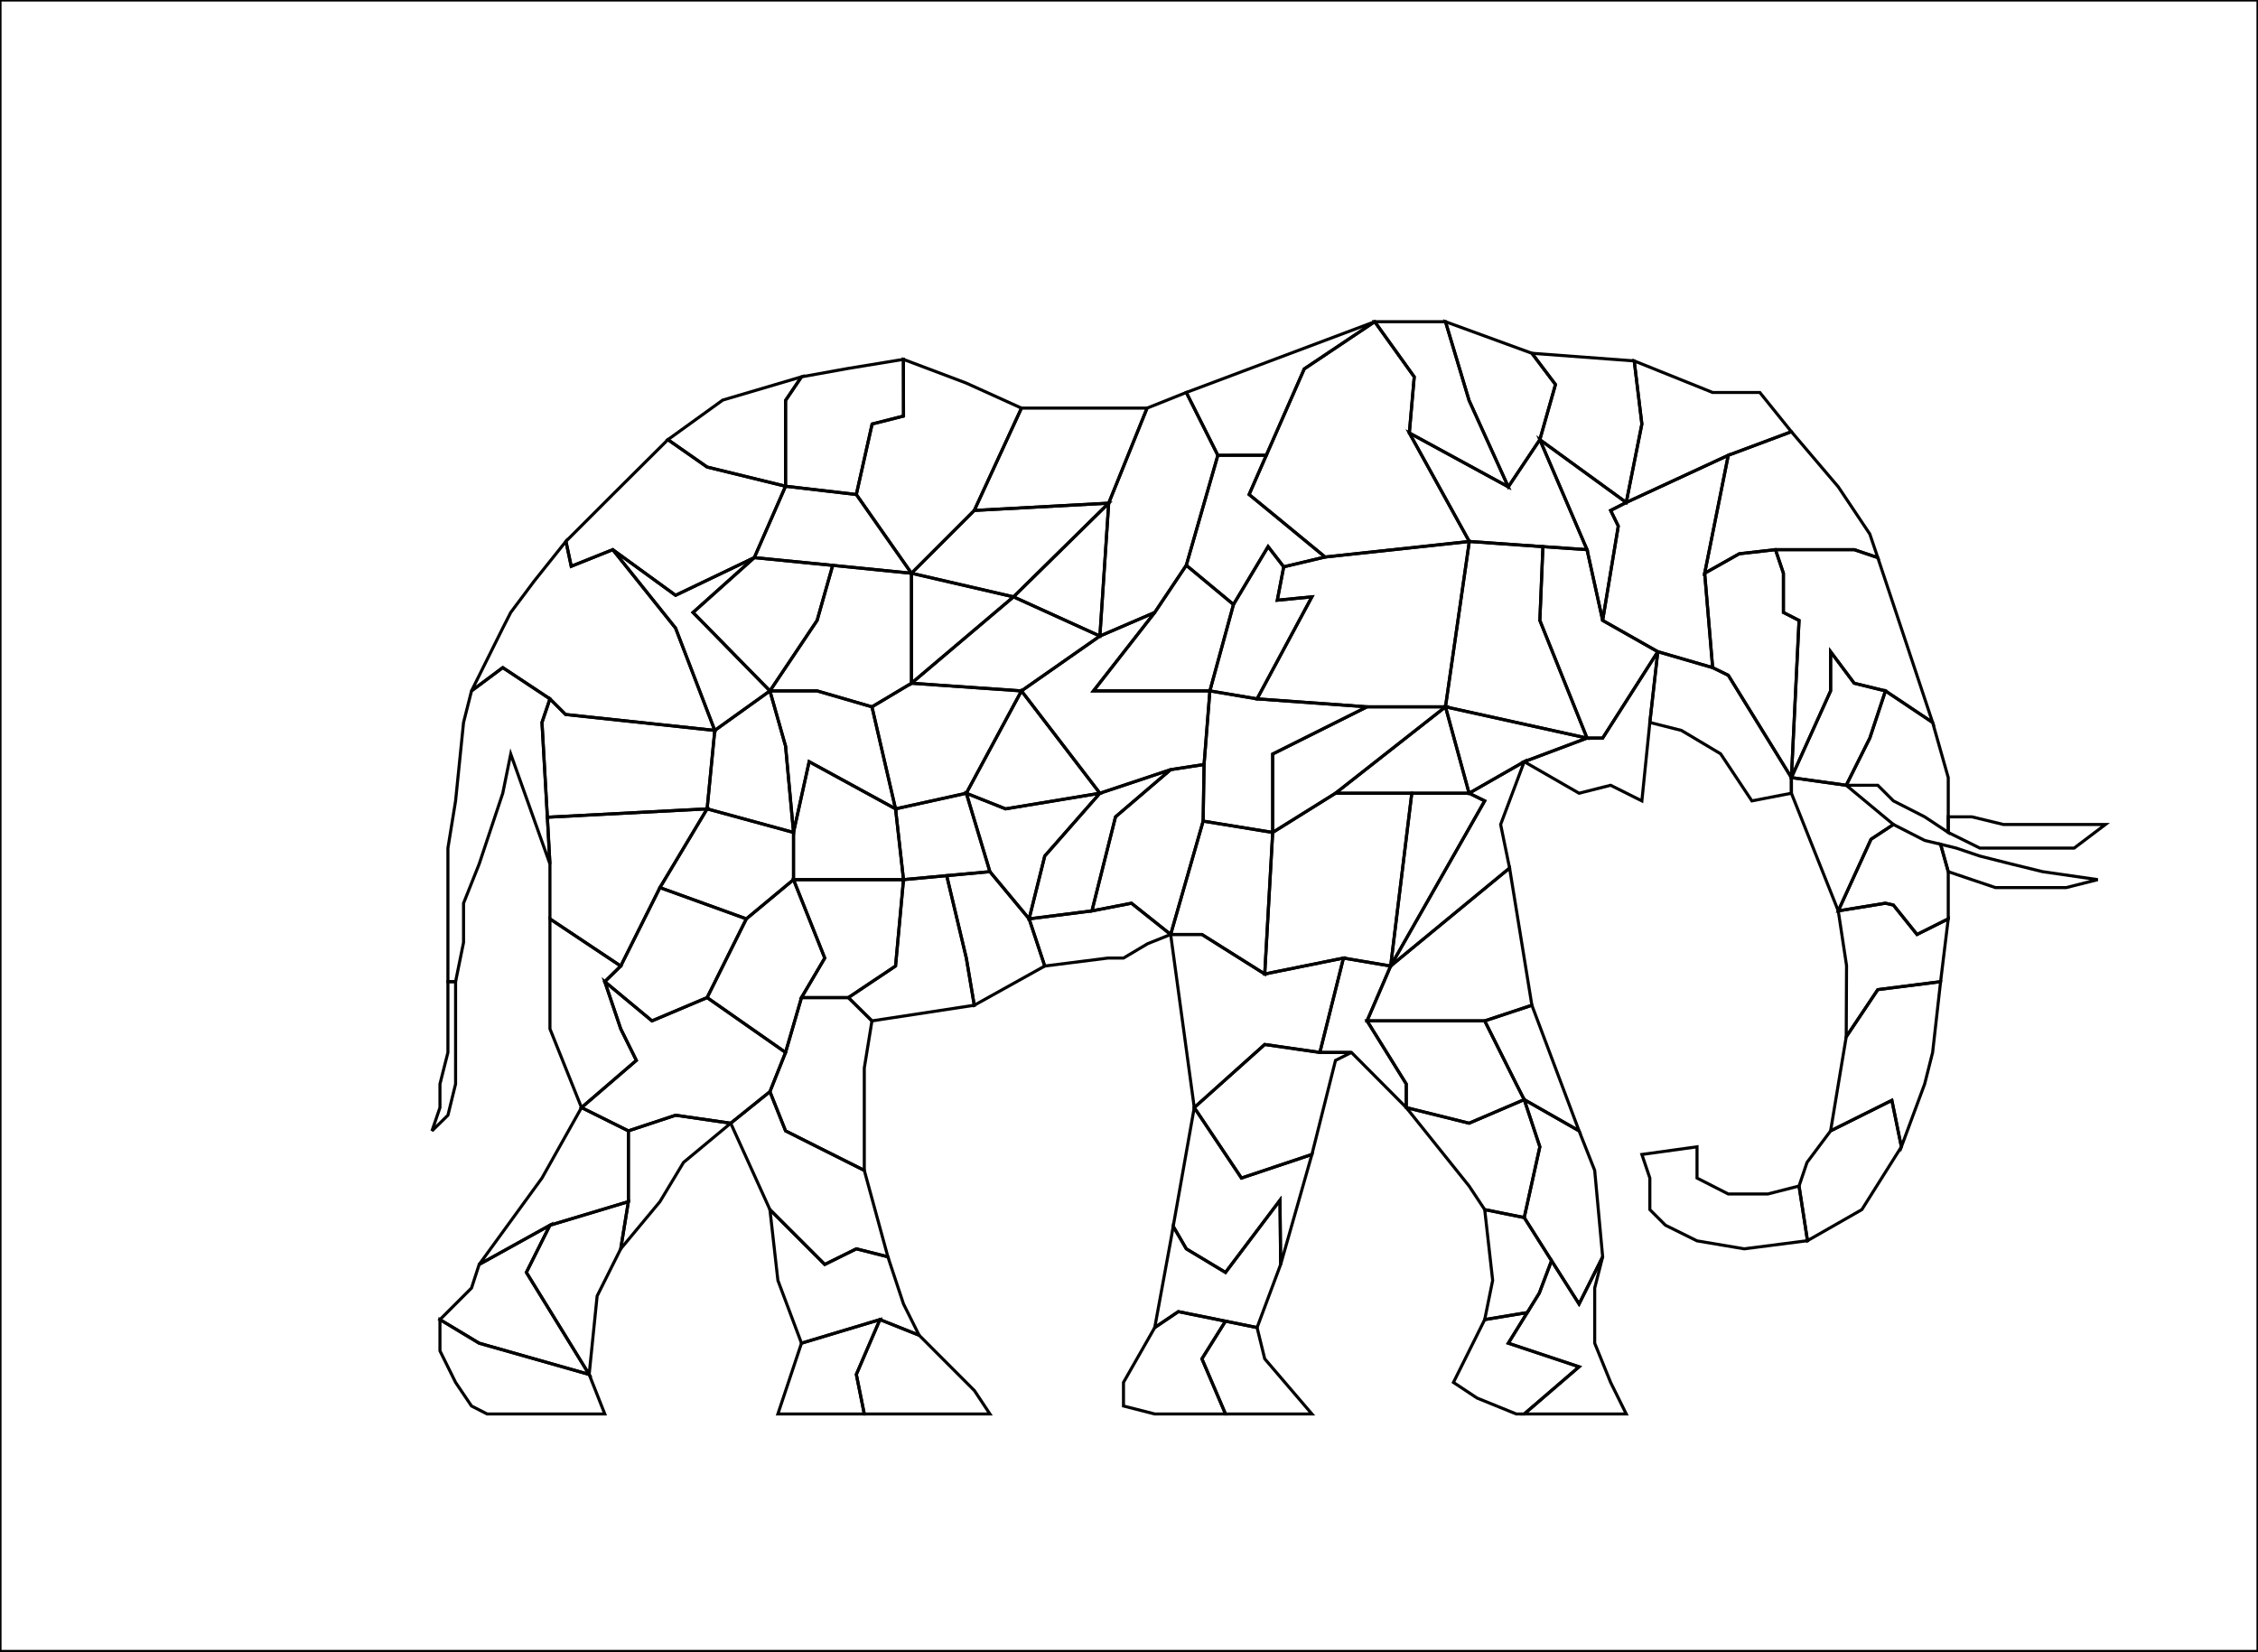
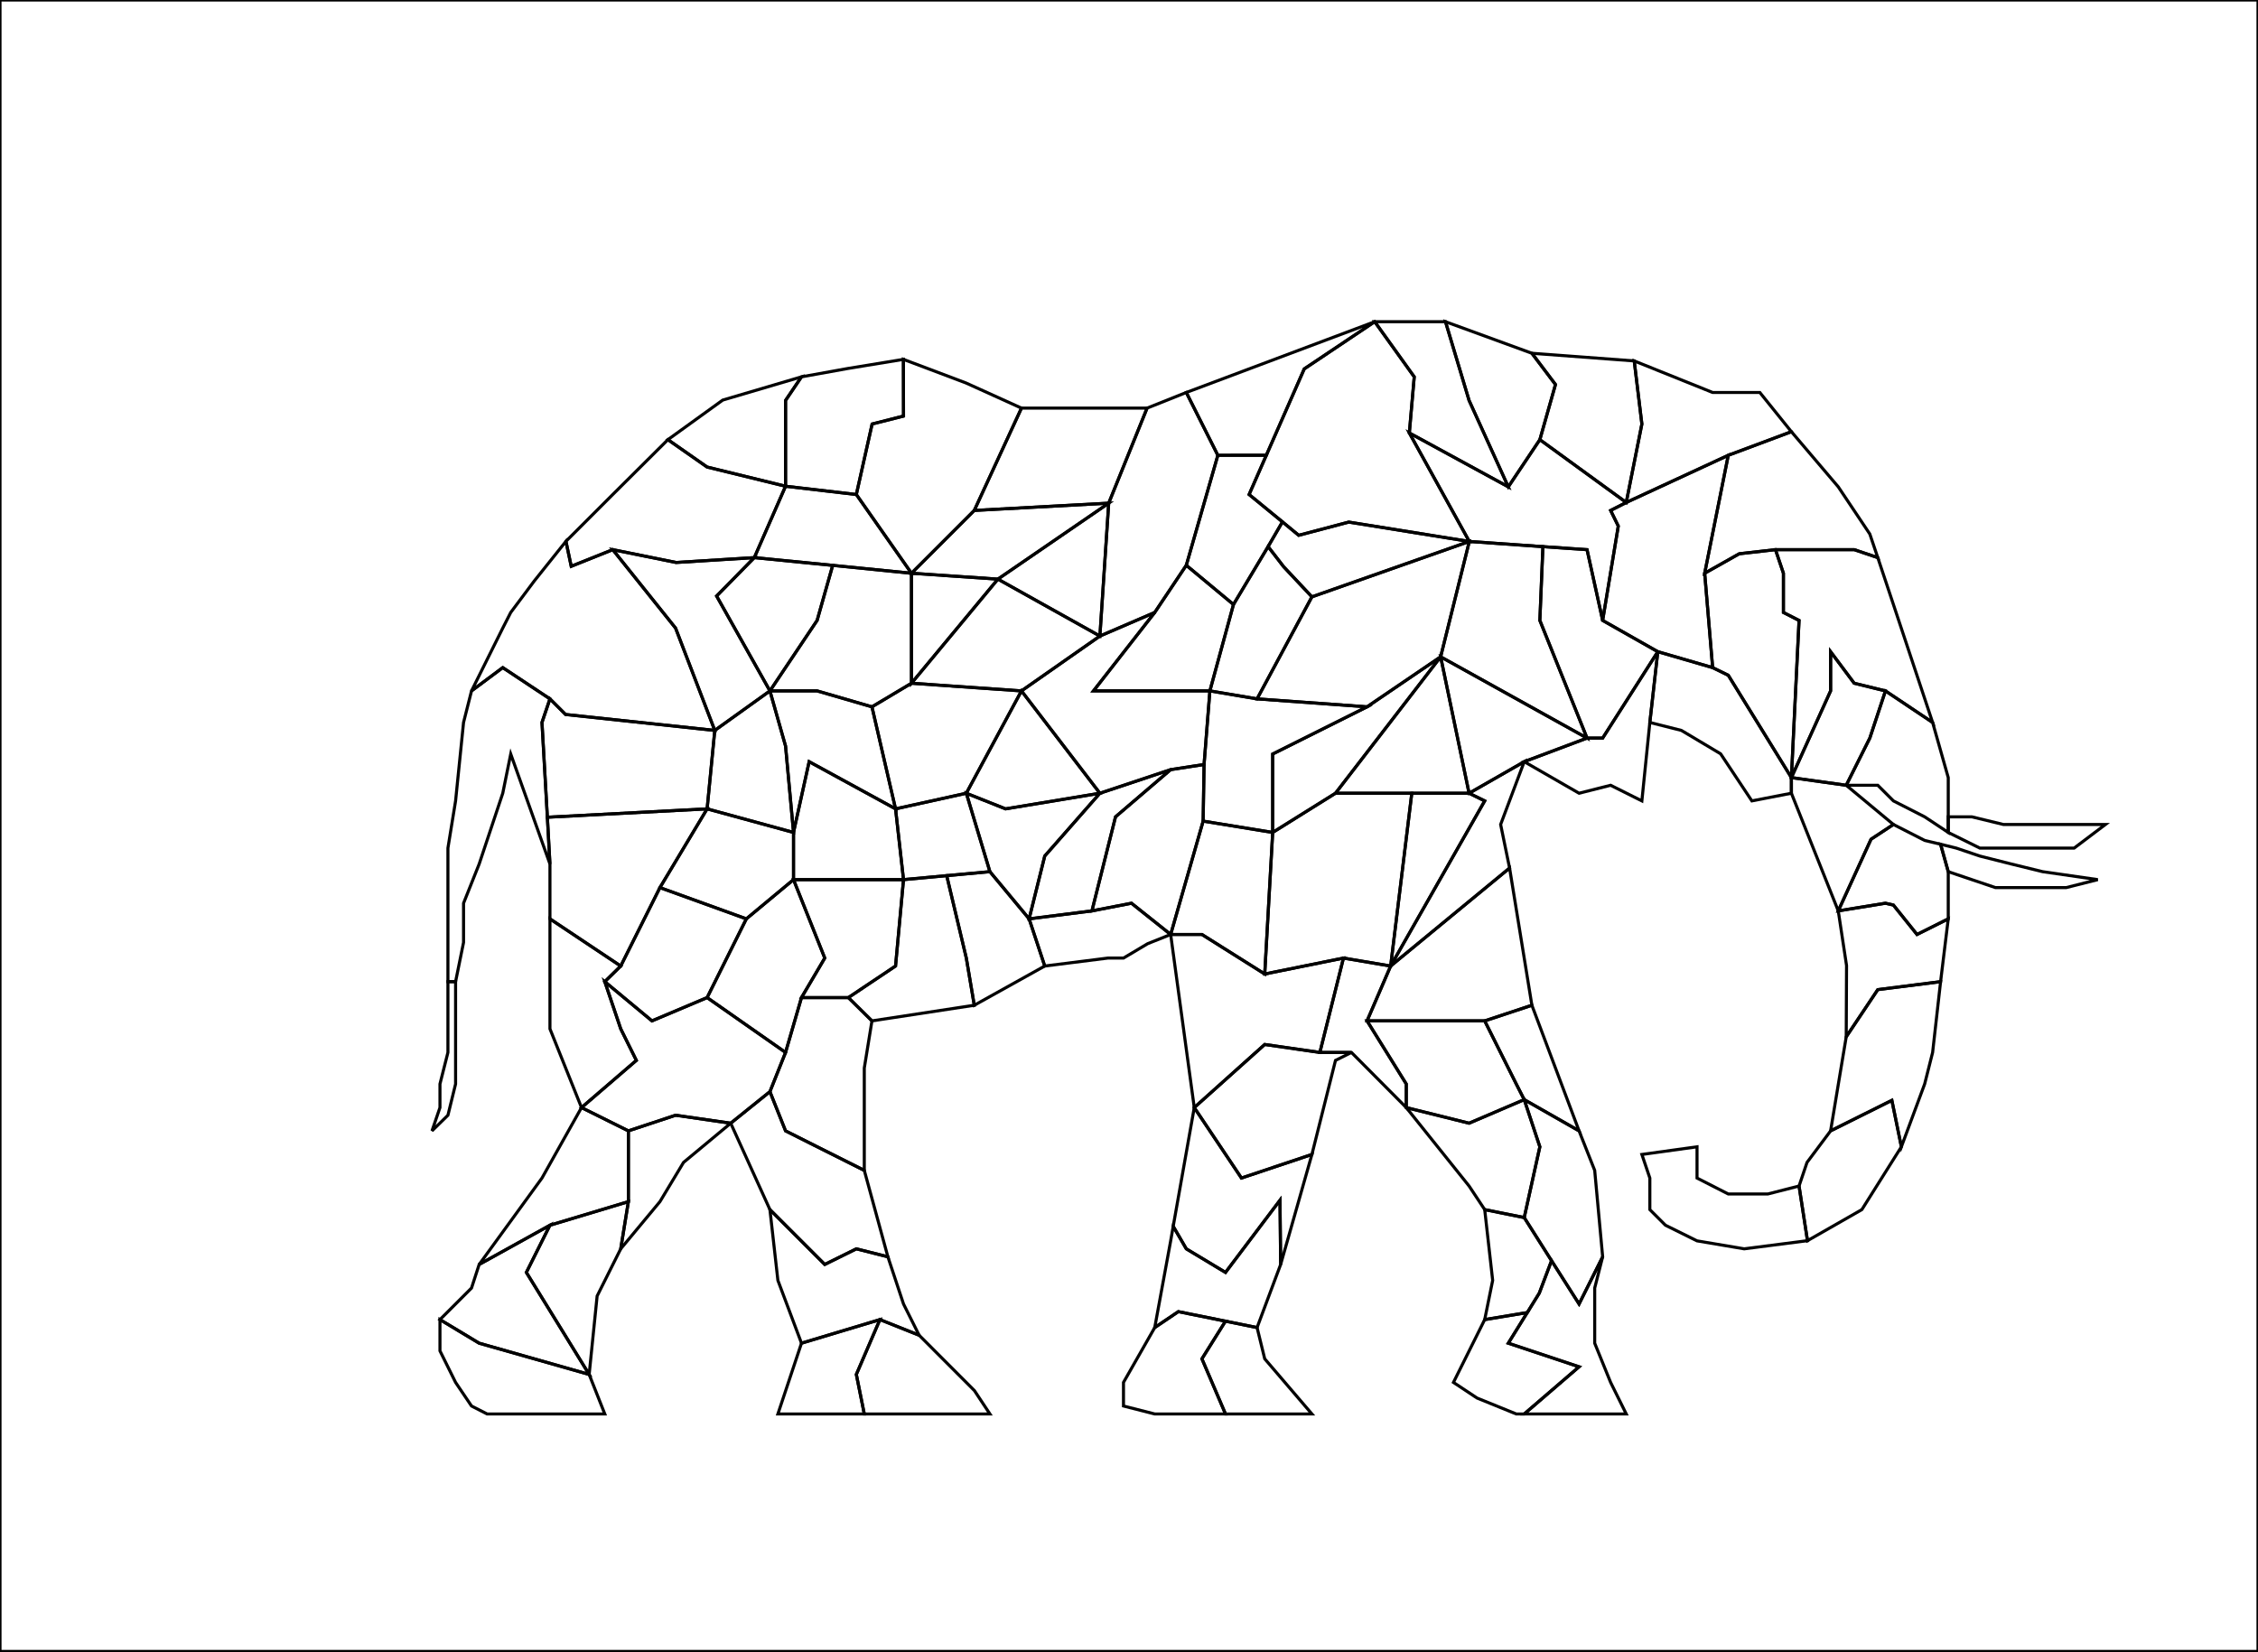
<svg xmlns="http://www.w3.org/2000/svg" width="737" height="539" viewBox="0 0 737 539">
  <rect x="0" y="0" width="737" height="539" fill="none" stroke="#000" stroke-width="1" />
  <path d="M 169.2 461.5 L 174.4 461.5 L 197.4 461.5 L 192.3 448.6 L 156.4 438.4 L 143.6 430.7 L 143.6 435.8 L 143.6 440.9 L 148.7 451.2 L 153.9 458.9 L 159.0 461.5 L 169.2 461.5 Z" fill="none" stroke="#000" stroke-width="1" />
  <path d="M 153.9 420.4 L 156.4 412.7 L 179.5 399.9 L 171.8 415.3 L 192.3 448.6 L 156.4 438.4 L 143.6 430.7 L 153.9 420.4 Z" fill="none" stroke="#000" stroke-width="1" />
  <path d="M 171.8 415.3 L 179.5 399.9 L 205.1 392.2 L 202.6 407.6 L 194.9 423.0 L 192.3 448.6 L 171.8 415.3 Z" fill="none" stroke="#000" stroke-width="1" />
  <path d="M 205.1 369.1 L 205.1 392.2 L 202.6 407.6 L 215.4 392.2 L 223.1 379.4 L 238.5 366.6 L 220.5 364.0 L 205.1 369.1 Z" fill="none" stroke="#000" stroke-width="1" />
  <path d="M 205.1 369.1 L 205.1 392.2 L 179.5 399.9 L 156.4 412.7 L 176.9 384.5 L 189.8 361.5 L 205.1 369.1 Z" fill="none" stroke="#000" stroke-width="1" />
  <path d="M 205.1 369.1 L 220.5 364.0 L 238.5 366.6 L 251.3 356.3 L 256.4 343.5 L 230.8 325.6 L 212.8 333.2 L 197.4 320.4 L 202.6 335.8 L 207.7 346.1 L 189.8 361.5 L 205.1 369.1 Z" fill="none" stroke="#000" stroke-width="1" />
  <path d="M 189.8 361.5 L 207.7 346.1 L 202.6 335.8 L 197.4 320.4 L 202.6 315.3 L 179.5 299.9 L 179.5 328.1 L 179.5 335.8 L 189.8 361.5 Z" fill="none" stroke="#000" stroke-width="1" />
  <path d="M 143.6 353.8 L 146.2 343.5 L 146.2 335.8 L 146.2 328.1 L 146.2 320.4 L 148.7 320.4 L 148.7 335.8 L 148.7 353.8 L 146.2 364.0 L 141.0 369.1 L 143.6 361.5 L 143.6 353.8 Z" fill="none" stroke="#000" stroke-width="1" />
  <path d="M 238.5 366.6 L 244.9 380.7 L 251.3 394.8 L 269.2 412.7 L 279.5 407.6 L 289.8 410.2 L 282.1 382.0 L 265.487 373.672 L 256.4 369.1 L 251.3 356.3 L 238.5 366.6 Z" fill="none" stroke="#000" stroke-width="1" />
  <path d="M 253.9 417.9 L 261.6 438.4 L 287.2 430.7 L 300.0 435.8 L 294.9 425.6 L 289.8 410.2 L 279.5 407.6 L 269.2 412.7 L 251.3 394.8 L 253.9 417.9 Z" fill="none" stroke="#000" stroke-width="1" />
  <path d="M 279.5 448.6 L 282.1 461.5 L 310.3 461.5 L 323.1 461.5 L 318.041 453.867 L 300.0 435.8 L 287.2 430.7 L 279.5 448.6 Z" fill="none" stroke="#000" stroke-width="1" />
  <path d="M 279.5 448.6 L 282.1 461.5 L 269.2 461.5 L 253.9 461.5 L 261.6 438.4 L 287.2 430.7 L 279.5 448.6 Z" fill="none" stroke="#000" stroke-width="1" />
  <path d="M 251.3 356.3 L 256.4 343.5 L 261.6 325.6 L 276.9 325.6 L 284.6 333.2 L 282.1 348.6 L 282.1 358.9 L 282.1 382.0 L 265.487 373.672 L 256.4 369.1 L 251.3 356.3 Z" fill="none" stroke="#000" stroke-width="1" />
  <path d="M 364.1 266.6 L 382.1 251.2 L 393 249.52 L 392.7 268.0 L 382.1 305.0 L 369.3 294.8 L 356.4 297.3 L 364.1 266.6 Z" fill="none" stroke="#000" stroke-width="1" />
  <path d="M 259.0 271.7 L 259.0 287.1 L 294.9 287.1 L 292.3 264.0 L 264.1 248.6 L 259.0 271.7 Z" fill="none" stroke="#000" stroke-width="1" />
  <path d="M 259.0 271.7 L 259.0 287.1 L 243.6 299.9 L 215.4 289.7 L 230.8 264.0 L 259.0 271.7 Z" fill="none" stroke="#000" stroke-width="1" />
  <path d="M 179.5 228.1 L 184.6 233.2 L 233.3 238.4 L 220.5 205.0 L 200.0 179.4 L 186.442 184.831 L 184.72 176.68 L 174.4 189.6 L 166.7 199.9 L 164.1 205.0 L 153.9 225.5 L 164.1 217.9 L 179.5 228.1 Z" fill="none" stroke="#000" stroke-width="1" />
  <path d="M 184.6 233.2 L 233.3 238.4 L 230.8 264.0 L 178.659 266.729 L 176.9 235.8 L 179.5 228.1 L 184.6 233.2 Z" fill="none" stroke="#000" stroke-width="1" />
  <path d="M 146.2 310.2 L 146.2 320.4 L 148.7 320.4 L 151.3 307.6 L 151.3 294.8 L 156.4 282.0 L 164.1 258.9 L 166.7 246.1 L 179.5 282.0 L 178.659 266.729 L 176.9 235.8 L 179.5 228.1 L 164.1 217.9 L 153.9 225.5 L 151.3 235.8 L 148.7 261.4 L 146.2 276.8 L 146.2 294.8 L 146.2 307.6 L 146.2 310.2 Z" fill="none" stroke="#000" stroke-width="1" />
-   <path d="M 200.0 161.4 L 218.0 143.5 L 230.791 152.433 L 256.4 158.7 L 246.2 182.0 L 220.5 194.3 L 200.0 179.4 L 186.442 184.831 L 184.72 176.68 L 200.0 161.4 Z" fill="none" stroke="#000" stroke-width="1" />
+   <path d="M 200.0 161.4 L 218.0 143.5 L 230.791 152.433 L 256.4 158.7 L 246.2 182.0 L 220.667 183.584 L 200.0 179.4 L 186.442 184.831 L 184.72 176.68 L 200.0 161.4 Z" fill="none" stroke="#000" stroke-width="1" />
  <path d="M 233.3 238.4 L 251.3 225.5 L 256.4 243.5 L 259.0 271.7 L 230.8 264.0 L 233.3 238.4 Z" fill="none" stroke="#000" stroke-width="1" />
-   <path d="M 233.3 238.4 L 251.3 225.5 L 226.2 199.9 L 246.2 182.0 L 220.5 194.3 L 200.0 179.4 L 220.5 205.0 L 233.3 238.4 Z" fill="none" stroke="#000" stroke-width="1" />
+   <path d="M 233.3 238.4 L 251.3 225.5 L 233.901 194.542 L 246.2 182.0 L 220.667 183.584 L 200.0 179.4 L 220.5 205.0 L 233.3 238.4 Z" fill="none" stroke="#000" stroke-width="1" />
  <path d="M 251.3 225.5 L 256.4 243.5 L 259.0 271.7 L 264.1 248.6 L 292.3 264.0 L 284.6 230.7 L 266.7 225.5 L 265.403 225.5 L 251.3 225.5 Z" fill="none" stroke="#000" stroke-width="1" />
  <path d="M 256.4 130.7 L 261.6 123.0 L 235.9 130.58 L 218.0 143.5 L 230.791 152.433 L 256.4 158.7 L 256.4 130.7 Z" fill="none" stroke="#000" stroke-width="1" />
  <path d="M 256.4 130.7 L 261.6 123.0 L 276.674 120.276 L 294.871 117.293 L 294.9 135.8 L 284.658 138.389 L 279.5 161.4 L 256.4 158.7 L 256.4 130.7 Z" fill="none" stroke="#000" stroke-width="1" />
  <path d="M 279.5 161.4 L 284.658 138.389 L 294.9 135.8 L 294.871 117.293 L 315.3 125.0 L 333.4 133.2 L 318.0 166.6 L 297.5 187.1 L 279.5 161.4 Z" fill="none" stroke="#000" stroke-width="1" />
  <path d="M 284.6 230.7 L 292.3 264.0 L 315.4 258.9 L 333.4 225.5 L 297.5 223.0 L 284.6 230.7 Z" fill="none" stroke="#000" stroke-width="1" />
-   <path d="M 297.5 223.0 L 333.4 225.5 L 348.139 215.194 L 359.0 207.6 L 330.8 194.8 L 297.5 223.0 Z" fill="none" stroke="#000" stroke-width="1" />
+   <path d="M 297.5 223.0 L 333.4 225.5 L 348.139 215.194 L 359.0 207.6 L 325.709 189.017 L 297.5 223.0 Z" fill="none" stroke="#000" stroke-width="1" />
  <path d="M 328.2 264.0 L 359.0 258.9 L 341.0 279.4 L 335.9 299.9 L 323.1 284.5 L 315.4 258.9 L 328.2 264.0 Z" fill="none" stroke="#000" stroke-width="1" />
  <path d="M 341.0 279.4 L 359.0 258.9 L 382.1 251.2 L 364.1 266.6 L 356.4 297.3 L 335.9 299.9 L 341.0 279.4 Z" fill="none" stroke="#000" stroke-width="1" />
  <path d="M 328.2 264.0 L 359.0 258.9 L 333.4 225.5 L 315.4 258.9 L 328.2 264.0 Z" fill="none" stroke="#000" stroke-width="1" />
  <path d="M 359.0 258.9 L 382.1 251.2 L 393 249.52 L 394.9 225.5 L 356.9 225.5 L 367.553 211.864 L 376.9 199.9 L 359.0 207.6 L 348.139 215.194 L 333.4 225.5 L 359.0 258.9 Z" fill="none" stroke="#000" stroke-width="1" />
  <path d="M 361.876 164.224 L 374.4 133.2 L 353.9 133.2 L 333.4 133.2 L 318.0 166.6 L 361.876 164.224 Z" fill="none" stroke="#000" stroke-width="1" />
  <path d="M 361.876 164.224 L 374.4 133.2 L 387.2 128.1 L 397.5 148.6 L 387.2 184.5 L 376.9 199.9 L 359.0 207.6 L 361.876 164.224 Z" fill="none" stroke="#000" stroke-width="1" />
  <path d="M 387.2 128.1 L 397.5 148.6 L 413.317 148.591 L 425.7 120.4 L 448.7 105.0 L 387.2 128.1 Z" fill="none" stroke="#000" stroke-width="1" />
-   <path d="M 416.9 195.902 L 428.2 194.8 L 410.3 228.1 L 394.9 225.5 L 402.6 197.3 L 413.9 178.4 L 419.0 185.0 L 416.9 195.902 Z" fill="none" stroke="#000" stroke-width="1" />
-   <path d="M 416.9 195.902 L 428.2 194.8 L 410.3 228.1 L 446.2 230.7 L 471.8 230.7 L 479.575 176.727 L 432.5 181.8 L 419.0 185.0 L 416.9 195.902 Z" fill="none" stroke="#000" stroke-width="1" />
-   <path d="M 402.6 197.3 L 413.9 178.4 L 419.0 185.0 L 432.5 181.8 L 423.894 174.712 L 418.583 170.33 L 407.7 161.4 L 413.317 148.591 L 397.5 148.6 L 387.2 184.5 L 402.6 197.3 Z" fill="none" stroke="#000" stroke-width="1" />
+   <path d="M 410.3 228.1 L 428.2 194.8 L 419.0 185.0 L 413.9 178.4 L 402.6 197.3 L 394.9 225.5 L 410.3 228.1 Z" fill="none" stroke="#000" stroke-width="1" />
+   <path d="M 402.6 197.3 L 413.9 178.4 L 418.583 170.33 L 407.7 161.4 L 413.317 148.591 L 397.5 148.6 L 387.2 184.5 L 402.6 197.3 Z" fill="none" stroke="#000" stroke-width="1" />
  <path d="M 430.8 343.5 L 438.5 312.7 L 453.9 315.3 L 446.2 333.2 L 459.0 353.8 L 459.0 361.5 L 441.1 343.5 L 430.8 343.5 Z" fill="none" stroke="#000" stroke-width="1" />
  <path d="M 430.8 343.5 L 441.1 343.5 L 435.9 346.1 L 428.2 376.8 L 405.2 384.5 L 389.8 361.5 L 412.8 340.9 L 430.8 343.5 Z" fill="none" stroke="#000" stroke-width="1" />
  <path d="M 405.2 384.5 L 428.2 376.8 L 423.09 394.794 L 418.0 412.7 L 417.782 391.723 L 400.0 415.3 L 387.2 407.6 L 382.93 400.252 L 389.8 361.5 L 405.2 384.5 Z" fill="none" stroke="#000" stroke-width="1" />
  <path d="M 400.0 415.3 L 417.782 391.723 L 418.0 412.7 L 410.3 433.3 L 399.994 431.209 L 384.6 428.1 L 376.9 433.3 L 382.1 405.0 L 382.93 400.252 L 387.2 407.6 L 400.0 415.3 Z" fill="none" stroke="#000" stroke-width="1" />
  <path d="M 366.7 451.2 L 376.9 433.3 L 384.6 428.1 L 399.994 431.209 L 392.3 443.5 L 400.0 461.5 L 384.6 461.5 L 376.9 461.5 L 366.7 458.9 L 366.7 451.2 Z" fill="none" stroke="#000" stroke-width="1" />
  <path d="M 446.2 333.2 L 453.9 315.3 L 492.72 283.32 L 500.0 328.1 L 484.6 333.2 L 446.2 333.2 Z" fill="none" stroke="#000" stroke-width="1" />
  <path d="M 438.5 312.7 L 453.9 315.3 L 460.8 258.9 L 435.9 258.9 L 415.4 271.7 L 412.8 317.9 L 438.5 312.7 Z" fill="none" stroke="#000" stroke-width="1" />
  <path d="M 446.2 333.2 L 484.6 333.2 L 494.9 353.8 L 497.5 358.9 L 479.5 366.6 L 459.0 361.5 L 459.0 353.8 L 446.2 333.2 Z" fill="none" stroke="#000" stroke-width="1" />
  <path d="M 459.0 361.5 L 479.5 366.6 L 497.5 358.9 L 502.6 374.3 L 497.5 397.4 L 484.6 394.8 L 479.5 387.1 L 459.0 361.5 Z" fill="none" stroke="#000" stroke-width="1" />
  <path d="M 515.4 425.6 L 523.1 410.2 L 520.5 382.0 L 515.4 369.1 L 497.5 358.9 L 502.6 374.3 L 497.5 397.4 L 506.414 411.47 L 515.4 425.6 Z" fill="none" stroke="#000" stroke-width="1" />
  <path d="M 515.4 425.6 L 523.1 410.2 L 520.5 420.4 L 520.5 438.4 L 525.7 451.2 L 530.8 461.5 L 510.3 461.5 L 497.5 461.5 L 515.4 446.1 L 492.3 438.4 L 498.497 428.399 L 502.411 422.07 L 506.414 411.47 L 515.4 425.6 Z" fill="none" stroke="#000" stroke-width="1" />
  <path d="M 484.6 394.8 L 497.5 397.4 L 506.414 411.47 L 502.411 422.07 L 498.497 428.399 L 484.6 430.7 L 487.2 417.9 L 484.6 394.8 Z" fill="none" stroke="#000" stroke-width="1" />
  <path d="M 492.3 438.4 L 515.4 446.1 L 497.5 461.5 L 494.9 461.5 L 482.1 456.3 L 474.4 451.2 L 484.6 430.7 L 498.497 428.399 L 492.3 438.4 Z" fill="none" stroke="#000" stroke-width="1" />
  <path d="M 497.5 248.6 L 518.0 240.9 L 523.1 240.9 L 541.1 212.7 L 538.5 235.8 L 535.9 261.4 L 525.7 256.3 L 515.4 258.9 L 497.5 248.6 Z" fill="none" stroke="#000" stroke-width="1" />
-   <path d="M 497.5 248.6 L 518.0 240.9 L 471.8 230.7 L 479.5 258.9 L 497.5 248.6 Z" fill="none" stroke="#000" stroke-width="1" />
+   <path d="M 497.5 248.6 L 518.0 240.9 L 470.22 214.371 L 479.5 258.9 L 497.5 248.6 Z" fill="none" stroke="#000" stroke-width="1" />
  <path d="M 559.0 217.9 L 564.1 220.4 L 584.7 253.8 L 584.7 258.9 L 571.8 261.4 L 561.6 246.033 L 548.8 238.4 L 538.5 235.8 L 541.1 212.7 L 559.0 217.9 Z" fill="none" stroke="#000" stroke-width="1" />
  <path d="M 448.7 105.0 L 471.8 105.0 L 479.5 130.7 L 492.3 158.9 L 459.999 141.307 L 461.6 123.0 L 448.7 105.0 Z" fill="none" stroke="#000" stroke-width="1" />
  <path d="M 471.8 105.0 L 479.5 130.7 L 492.3 158.9 L 502.6 143.5 L 507.7 125.5 L 500.0 115.3 L 471.8 105.0 Z" fill="none" stroke="#000" stroke-width="1" />
-   <path d="M 479.575 176.727 L 503.599 178.418 L 518.0 179.4 L 502.6 143.5 L 492.3 158.9 L 459.999 141.307 L 479.575 176.727 Z" fill="none" stroke="#000" stroke-width="1" />
-   <path d="M 525.7 166.6 L 530.8 164.0 L 502.6 143.5 L 518.0 179.4 L 523.1 202.5 L 528.2 171.7 L 525.7 166.6 Z" fill="none" stroke="#000" stroke-width="1" />
+   <path d="M 479.575 176.727 L 503.599 178.418 L 518.0 179.4 L 523.1 202.5 L 528.2 171.7 L 525.7 166.6 L 530.8 164.0 L 502.6 143.5 L 492.3 158.9 L 459.999 141.307 L 479.575 176.727 Z" fill="none" stroke="#000" stroke-width="1" />
  <path d="M 502.6 143.5 L 507.7 125.5 L 500.0 115.3 L 533.4 117.8 L 535.9 138.4 L 530.8 164.0 L 502.6 143.5 Z" fill="none" stroke="#000" stroke-width="1" />
  <path d="M 556.4 187.1 L 559.0 217.9 L 541.1 212.7 L 523.1 202.5 L 528.2 171.7 L 525.7 166.6 L 530.8 164.0 L 564.1 148.6 L 556.4 187.1 Z" fill="none" stroke="#000" stroke-width="1" />
  <path d="M 556.4 187.1 L 559.0 217.9 L 564.1 220.4 L 584.7 253.8 L 587.2 202.5 L 582.1 199.9 L 582.1 196.05 L 582.1 187.1 L 579.5 179.4 L 567.674 180.745 L 556.4 187.1 Z" fill="none" stroke="#000" stroke-width="1" />
  <path d="M 582.1 187.1 L 582.1 196.05 L 582.1 199.9 L 587.2 202.5 L 584.7 253.8 L 597.5 225.5 L 597.5 212.7 L 605.2 223.0 L 615.4 225.5 L 630.8 235.8 L 618.0 197.3 L 612.9 182.0 L 605.2 179.4 L 579.5 179.4 L 582.1 187.1 Z" fill="none" stroke="#000" stroke-width="1" />
  <path d="M 653.9 276.8 L 669.3 276.8 L 677.0 276.8 L 687.2 269.1 L 679.5 269.1 L 664.1 269.1 L 653.9 269.1 L 643.6 266.6 L 635.9 266.6 L 635.9 271.7 L 646.2 276.8 L 653.9 276.8 Z" fill="none" stroke="#000" stroke-width="1" />
  <path d="M 633.39 275.547 L 635.9 284.5 L 651.3 289.7 L 661.6 289.7 L 674.4 289.7 L 684.7 287.1 L 666.7 284.5 L 656.5 282.0 L 646.2 279.4 L 638.5 276.8 L 633.39 275.547 Z" fill="none" stroke="#000" stroke-width="1" />
  <path d="M 600.0 297.3 L 615.4 294.8 L 618.0 295.4 L 625.7 305.0 L 635.9 299.9 L 635.9 284.5 L 633.39 275.547 L 628.2 274.3 L 618.0 269.1 L 610.693 273.913 L 600.0 297.3 Z" fill="none" stroke="#000" stroke-width="1" />
  <path d="M 625.7 305.0 L 635.9 299.9 L 633.4 320.4 L 612.9 323.0 L 602.6 338.4 L 602.705 315.147 L 600.0 297.3 L 615.4 294.8 L 618.0 295.4 L 625.7 305.0 Z" fill="none" stroke="#000" stroke-width="1" />
  <path d="M 538.5 394.8 L 543.6 399.9 L 553.9 405.0 L 569.3 407.6 L 589.953 404.941 L 587.2 387.1 L 577.0 389.7 L 564.1 389.7 L 553.9 384.5 L 553.9 374.3 L 535.9 376.8 L 538.5 384.5 L 538.5 394.8 Z" fill="none" stroke="#000" stroke-width="1" />
-   <path d="M 407.7 161.4 L 418.583 170.33 L 423.894 174.712 L 432.5 181.8 L 479.575 176.727 L 459.999 141.307 L 461.6 123.0 L 448.7 105.0 L 425.7 120.4 L 413.317 148.591 L 407.7 161.4 Z" fill="none" stroke="#000" stroke-width="1" />
+   <path d="M 446.2 230.7 L 470.22 214.371 L 479.575 176.727 L 428.2 194.8 L 410.3 228.1 L 446.2 230.7 Z" fill="none" stroke="#000" stroke-width="1" />
+   <path d="M 407.7 161.4 L 418.583 170.33 L 423.894 174.712 L 440.234 170.403 L 479.575 176.727 L 459.999 141.307 L 461.6 123.0 L 448.7 105.0 L 425.7 120.4 L 413.317 148.591 L 407.7 161.4 Z" fill="none" stroke="#000" stroke-width="1" />
  <path d="M 178.659 266.729 L 179.5 282.0 L 179.5 299.9 L 202.6 315.3 L 215.4 289.7 L 230.8 264.0 L 178.659 266.729 Z" fill="none" stroke="#000" stroke-width="1" />
-   <path d="M 359.0 207.6 L 361.876 164.224 L 330.8 194.8 L 359.0 207.6 Z" fill="none" stroke="#000" stroke-width="1" />
+   <path d="M 359.0 207.6 L 361.876 164.224 L 325.709 189.017 L 359.0 207.6 Z" fill="none" stroke="#000" stroke-width="1" />
  <path d="M 453.9 315.3 L 484.6 261.4 L 479.5 258.9 L 460.8 258.9 L 453.9 315.3 Z" fill="none" stroke="#000" stroke-width="1" />
  <path d="M 518.0 240.9 L 523.1 240.9 L 541.1 212.7 L 523.1 202.5 L 518.0 179.4 L 503.599 178.418 L 503.089 190.705 L 502.6 202.5 L 518.0 240.9 Z" fill="none" stroke="#000" stroke-width="1" />
  <path d="M 246.2 182.0 L 271.792 184.529 L 297.5 187.1 L 279.5 161.4 L 256.4 158.7 L 246.2 182.0 Z" fill="none" stroke="#000" stroke-width="1" />
  <path d="M 389.8 361.5 L 412.8 340.9 L 430.8 343.5 L 438.5 312.7 L 412.8 317.9 L 392.3 305.0 L 382.1 305.0 L 389.8 361.5 Z" fill="none" stroke="#000" stroke-width="1" />
  <path d="M 392.7 268.0 L 415.4 271.7 L 412.8 317.9 L 392.3 305.0 L 382.1 305.0 L 392.7 268.0 Z" fill="none" stroke="#000" stroke-width="1" />
  <path d="M 479.5 258.9 L 497.5 248.6 L 489.8 269.1 L 492.72 283.32 L 453.9 315.3 L 484.6 261.4 L 479.5 258.9 Z" fill="none" stroke="#000" stroke-width="1" />
  <path d="M 497.5 358.9 L 515.4 369.1 L 500.0 328.1 L 484.6 333.2 L 494.9 353.8 L 497.5 358.9 Z" fill="none" stroke="#000" stroke-width="1" />
-   <path d="M 415.4 246.1 L 446.2 230.7 L 471.8 230.7 L 435.9 258.9 L 415.4 271.7 L 415.4 246.1 Z" fill="none" stroke="#000" stroke-width="1" />
+   <path d="M 415.4 246.1 L 446.2 230.7 L 470.22 214.371 L 435.9 258.9 L 415.4 271.7 L 415.4 246.1 Z" fill="none" stroke="#000" stroke-width="1" />
  <path d="M 394.9 225.5 L 402.6 197.3 L 387.2 184.5 L 376.9 199.9 L 367.553 211.864 L 356.9 225.5 L 394.9 225.5 Z" fill="none" stroke="#000" stroke-width="1" />
  <path d="M 600.0 158.9 L 610.3 174.3 L 612.9 182.0 L 605.2 179.4 L 579.5 179.4 L 567.674 180.745 L 556.4 187.1 L 564.1 148.6 L 584.7 140.9 L 600.0 158.9 Z" fill="none" stroke="#000" stroke-width="1" />
  <path d="M 315.4 258.9 L 323.1 284.5 L 309.0 285.8 L 294.9 287.1 L 292.3 264.0 L 315.4 258.9 Z" fill="none" stroke="#000" stroke-width="1" />
  <path d="M 356.4 297.3 L 369.3 294.8 L 382.1 305.0 L 374.6 308.0 L 366.7 312.7 L 361.6 312.7 L 341.0 315.3 L 335.9 299.9 L 356.4 297.3 Z" fill="none" stroke="#000" stroke-width="1" />
  <path d="M 602.6 256.3 L 610.3 240.9 L 615.4 225.5 L 605.2 223.0 L 597.5 212.7 L 597.5 225.5 L 584.7 253.8 L 602.6 256.3 Z" fill="none" stroke="#000" stroke-width="1" />
  <path d="M 602.6 256.3 L 610.3 240.9 L 615.4 225.5 L 630.8 235.8 L 635.9 253.8 L 635.9 266.6 L 635.9 271.7 L 628.2 266.6 L 618.0 261.4 L 612.9 256.3 L 602.6 256.3 Z" fill="none" stroke="#000" stroke-width="1" />
  <path d="M 600.0 297.3 L 610.693 273.913 L 618.0 269.1 L 602.6 256.3 L 584.7 253.8 L 584.7 258.9 L 594.9 284.5 L 600.0 297.3 Z" fill="none" stroke="#000" stroke-width="1" />
  <path d="M 589.8 379.4 L 597.5 369.1 L 617.493 359.136 L 620.6 374.3 L 607.7 394.8 L 589.953 404.941 L 587.2 387.1 L 589.8 379.4 Z" fill="none" stroke="#000" stroke-width="1" />
  <path d="M 197.4 320.4 L 202.6 315.3 L 215.4 289.7 L 243.6 299.9 L 230.8 325.6 L 212.8 333.2 L 197.4 320.4 Z" fill="none" stroke="#000" stroke-width="1" />
  <path d="M 230.8 325.6 L 243.6 299.9 L 259.0 287.1 L 269.2 312.7 L 261.6 325.6 L 256.4 343.5 L 230.8 325.6 Z" fill="none" stroke="#000" stroke-width="1" />
  <path d="M 276.9 325.6 L 284.6 333.2 L 318.0 328.1 L 315.4 312.7 L 309.0 285.8 L 294.9 287.1 L 292.3 315.3 L 276.9 325.6 Z" fill="none" stroke="#000" stroke-width="1" />
  <path d="M 261.6 325.6 L 269.2 312.7 L 259.0 287.1 L 294.9 287.1 L 292.3 315.3 L 276.9 325.6 L 261.6 325.6 Z" fill="none" stroke="#000" stroke-width="1" />
  <path d="M 315.4 312.7 L 318.0 328.1 L 341.0 315.3 L 335.9 299.9 L 323.1 284.5 L 309.0 285.8 L 315.4 312.7 Z" fill="none" stroke="#000" stroke-width="1" />
-   <path d="M 226.2 199.9 L 246.2 182.0 L 271.792 184.529 L 266.7 202.5 L 251.3 225.5 L 226.2 199.9 Z" fill="none" stroke="#000" stroke-width="1" />
+   <path d="M 233.901 194.542 L 246.2 182.0 L 271.792 184.529 L 266.7 202.5 L 251.3 225.5 L 233.901 194.542 Z" fill="none" stroke="#000" stroke-width="1" />
  <path d="M 251.3 225.5 L 266.7 202.5 L 271.792 184.529 L 297.5 187.1 L 297.5 223.0 L 284.6 230.7 L 266.7 225.5 L 265.403 225.5 L 251.3 225.5 Z" fill="none" stroke="#000" stroke-width="1" />
-   <path d="M 297.5 223.0 L 330.8 194.8 L 297.5 187.1 L 297.5 223.0 Z" fill="none" stroke="#000" stroke-width="1" />
-   <path d="M 297.5 187.1 L 330.8 194.8 L 361.876 164.224 L 318.0 166.6 L 297.5 187.1 Z" fill="none" stroke="#000" stroke-width="1" />
+   <path d="M 297.5 223.0 L 325.709 189.017 L 297.5 187.1 L 297.5 223.0 Z" fill="none" stroke="#000" stroke-width="1" />
+   <path d="M 297.5 187.1 L 325.709 189.017 L 361.876 164.224 L 318.0 166.6 L 297.5 187.1 Z" fill="none" stroke="#000" stroke-width="1" />
  <path d="M 393 249.52 L 394.9 225.5 L 410.3 228.1 L 446.2 230.7 L 415.4 246.1 L 415.4 271.7 L 392.7 268.0 L 393 249.52 Z" fill="none" stroke="#000" stroke-width="1" />
+   <path d="M 428.2 194.8 L 479.575 176.727 L 440.234 170.403 L 423.894 174.712 L 418.583 170.33 L 413.9 178.4 L 419.0 185.0 L 428.2 194.8 Z" fill="none" stroke="#000" stroke-width="1" />
  <path d="M 400.0 461.5 L 428.2 461.5 L 412.8 443.5 L 410.3 433.3 L 399.994 431.209 L 392.3 443.5 L 400.0 461.5 Z" fill="none" stroke="#000" stroke-width="1" />
-   <path d="M 435.9 258.9 L 460.8 258.9 L 479.5 258.9 L 471.8 230.7 L 435.9 258.9 Z" fill="none" stroke="#000" stroke-width="1" />
-   <path d="M 471.8 230.7 L 479.575 176.727 L 503.599 178.418 L 503.089 190.705 L 502.6 202.5 L 518.0 240.9 L 471.8 230.7 Z" fill="none" stroke="#000" stroke-width="1" />
+   <path d="M 435.9 258.9 L 460.8 258.9 L 479.5 258.9 L 470.22 214.371 L 435.9 258.9 Z" fill="none" stroke="#000" stroke-width="1" />
+   <path d="M 470.22 214.371 L 479.575 176.727 L 503.599 178.418 L 503.089 190.705 L 502.6 202.5 L 518.0 240.9 L 470.22 214.371 Z" fill="none" stroke="#000" stroke-width="1" />
  <path d="M 533.4 117.8 L 535.9 138.4 L 530.8 164.0 L 564.1 148.6 L 584.7 140.9 L 574.4 128.1 L 559.0 128.1 L 533.4 117.8 Z" fill="none" stroke="#000" stroke-width="1" />
  <path d="M 600.034 353.794 L 602.6 338.4 L 612.9 323.0 L 633.4 320.4 L 630.8 343.5 L 628.2 353.8 L 620.6 374.3 L 617.493 359.136 L 597.5 369.1 L 600.034 353.794 Z" fill="none" stroke="#000" stroke-width="1" />
</svg>
